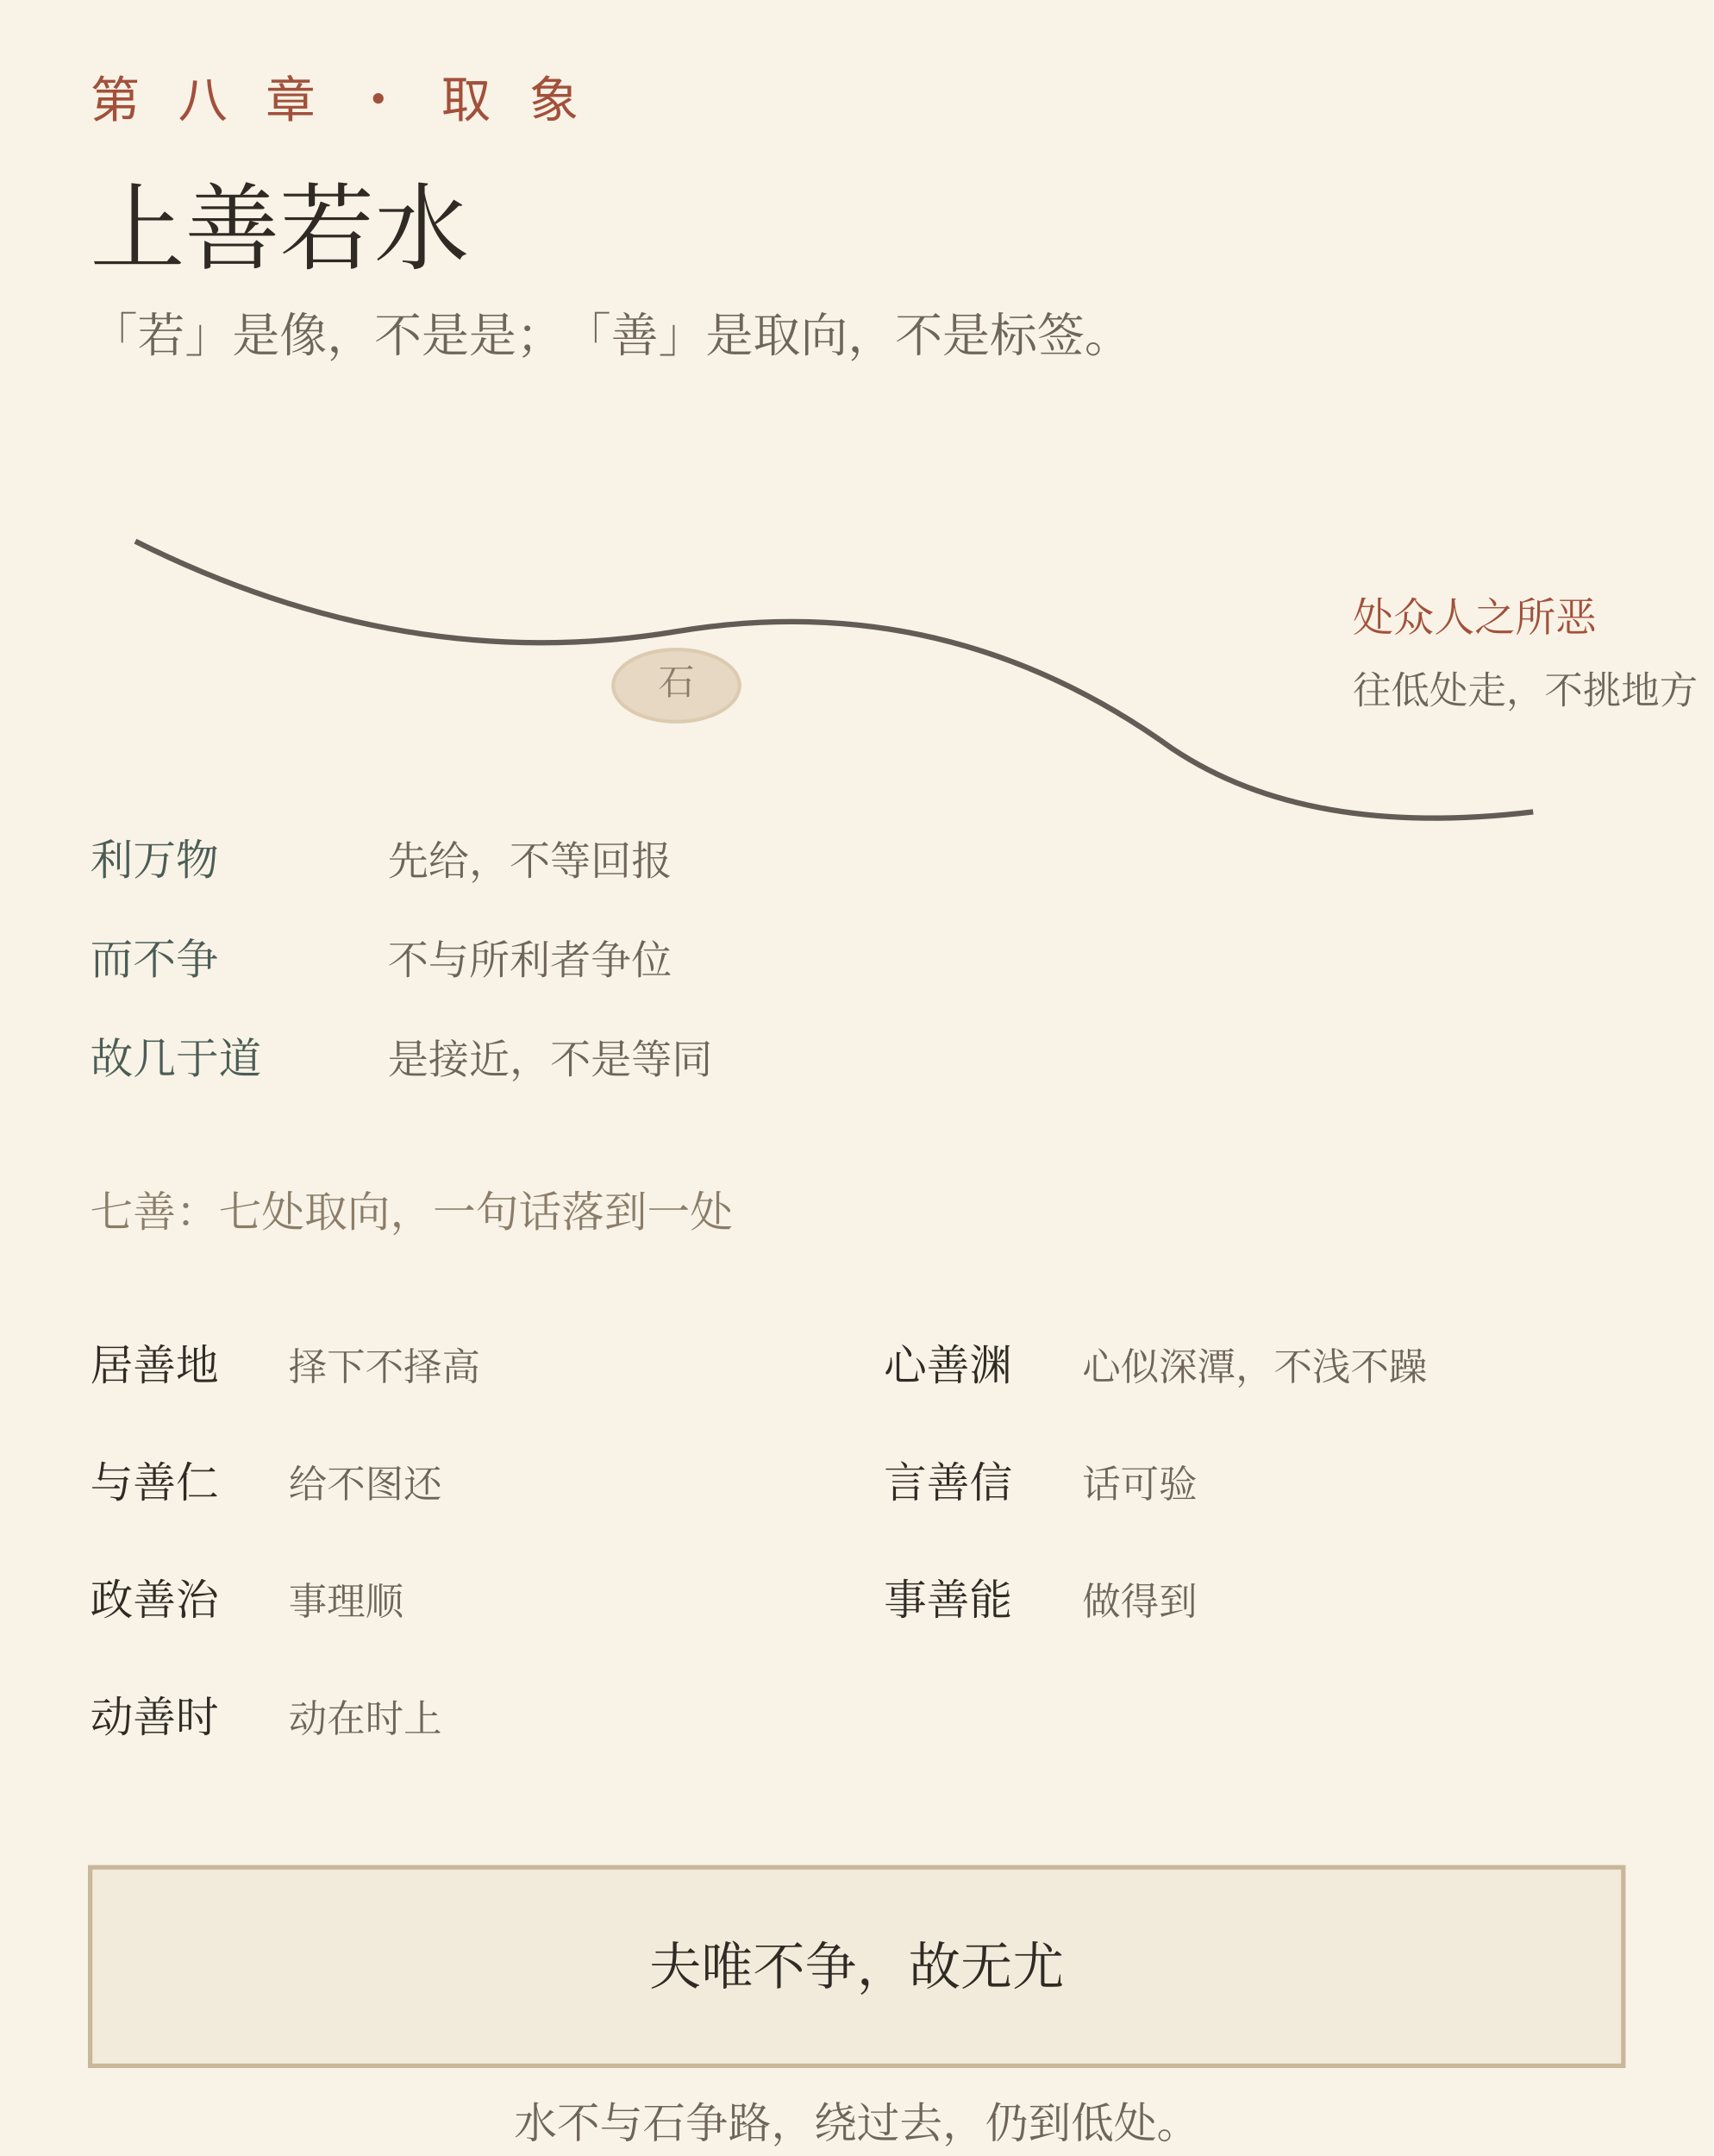
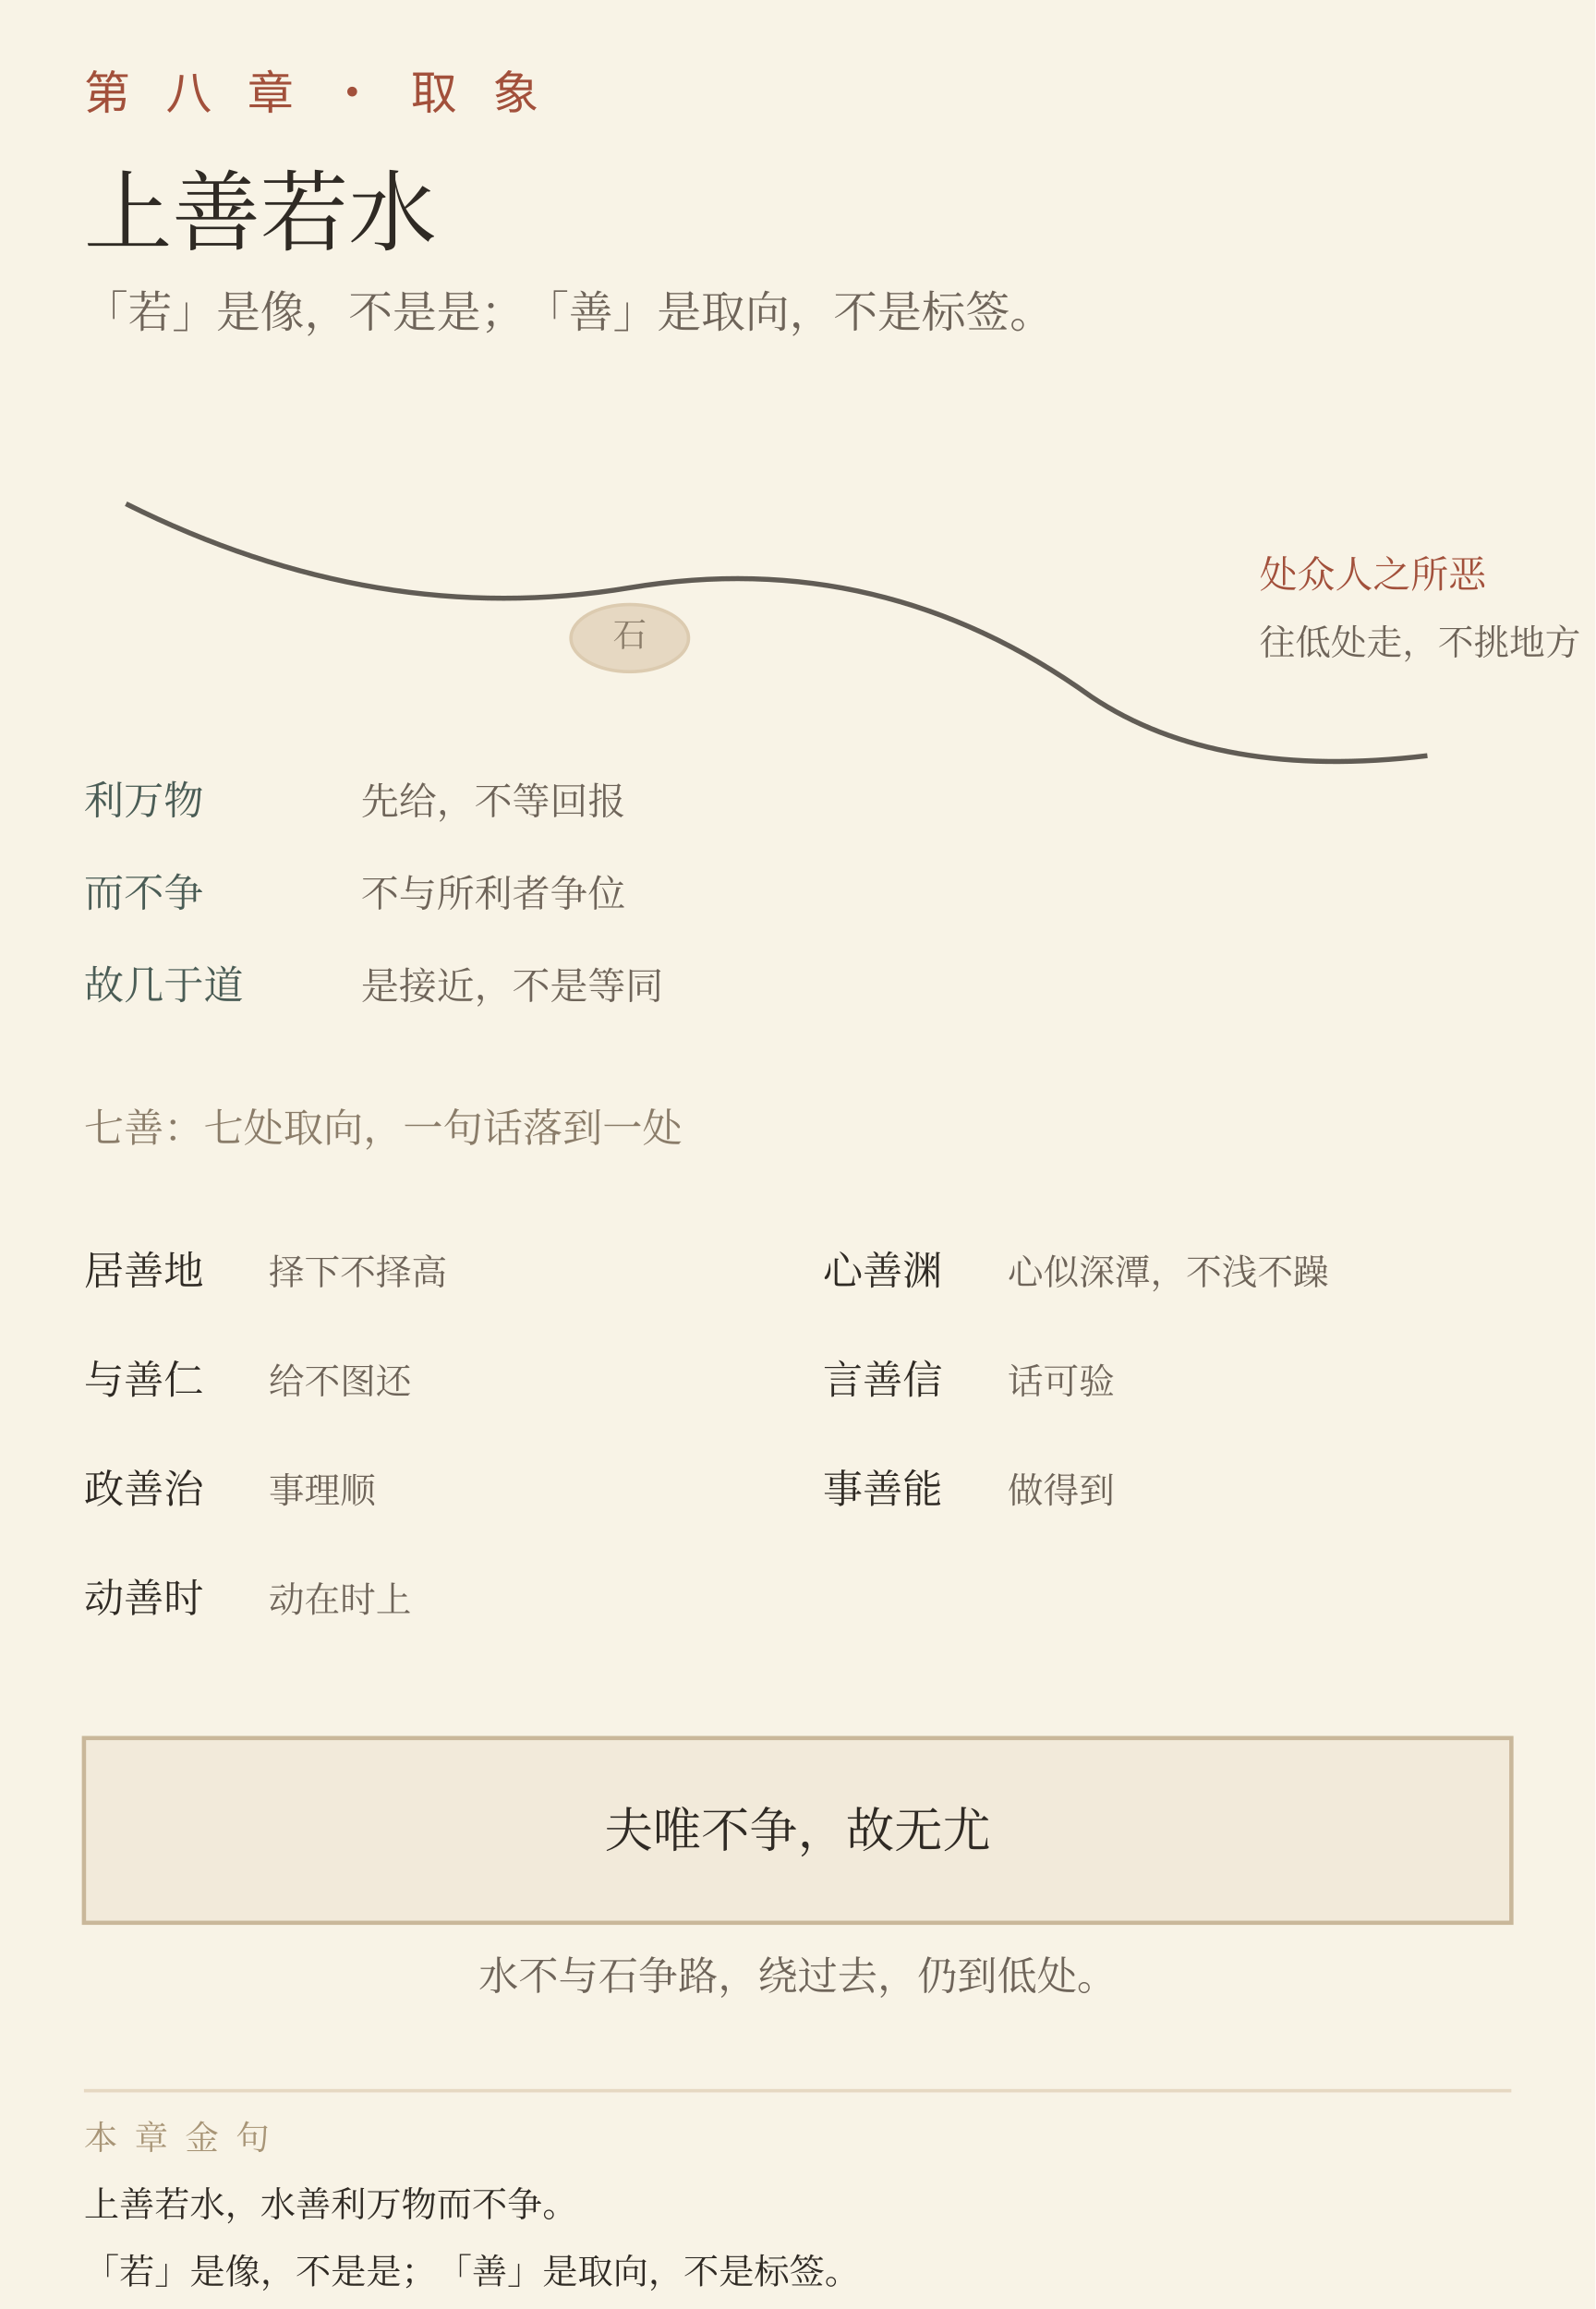
- <svg xmlns="http://www.w3.org/2000/svg" viewBox="0 0 380 478" role="img" aria-label="上善若水：几于道，不等于道" font-family="'Noto Serif CJK SC','Noto Serif SC','Songti SC',serif">
+ <svg xmlns="http://www.w3.org/2000/svg" viewBox="0 0 380 550" role="img" aria-label="上善若水：几于道，不等于道" font-family="'Noto Serif CJK SC','Noto Serif SC','Songti SC',serif">
  <defs>
    <marker id="arr" viewBox="0 0 10 10" refX="9" refY="5" markerWidth="6" markerHeight="6" orient="auto">
      <path d="M0 0 L10 5 L0 10 z" fill="#6E6459" />
    </marker>
    <marker id="arr2" viewBox="0 0 10 10" refX="9" refY="5" markerWidth="6" markerHeight="6" orient="auto">
      <path d="M0 0 L10 5 L0 10 z" fill="#4A5C55" />
    </marker>
    <marker id="arrL" viewBox="0 0 10 10" refX="1" refY="5" markerWidth="6" markerHeight="6" orient="auto">
      <path d="M10 0 L0 5 L10 10 z" fill="#4A5C55" />
    </marker>
    <marker id="arrS" viewBox="0 0 10 10" refX="9" refY="5" markerWidth="6" markerHeight="6" orient="auto">
      <path d="M0 0 L10 5 L0 10 z" fill="#A2503B" />
    </marker>
  </defs>
-   <rect x="0" y="0" width="380" height="478" fill="#F8F3E6" />
+   <rect x="0" y="0" width="380" height="550" fill="#F8F3E6" />
  <text x="20" y="26" font-size="11" fill="#A2503B" font-family="'Noto Sans CJK SC','Noto Sans SC',sans-serif" letter-spacing="3">第 八 章 · 取 象</text>
  <text x="20" y="58" font-size="21" fill="#2F2A24">上善若水</text>
  <text x="20" y="78" font-size="10.5" fill="#6E6459">「若」是像，不是是；「善」是取向，不是标签。</text>
  <path d="M 30 120 Q 90 150 150 140 Q 210 130 260 166 Q 290 186 340 180" fill="none" stroke="#2F2A24" stroke-width="1.2" opacity="0.75" />
  <ellipse cx="150" cy="152" rx="14" ry="8" fill="#E6D8C2" stroke="#DCCBB0" stroke-width="0.8" />
  <text x="150" y="154" font-size="8" fill="#8A7C69" text-anchor="middle">石</text>
  <text x="300" y="140" font-size="9" fill="#A2503B">处众人之所恶</text>
  <text x="300" y="156" font-size="8.5" fill="#6E6459">往低处走，不挑地方</text>
  <text x="20" y="194" font-size="9.5" fill="#4A5C55">利万物</text>
  <text x="86" y="194" font-size="9" fill="#6E6459">先给，不等回报</text>
  <text x="20" y="216" font-size="9.5" fill="#4A5C55">而不争</text>
  <text x="86" y="216" font-size="9" fill="#6E6459">不与所利者争位</text>
  <text x="20" y="238" font-size="9.5" fill="#4A5C55">故几于道</text>
  <text x="86" y="238" font-size="9" fill="#6E6459">是接近，不是等同</text>
  <text x="20" y="272" font-size="9.5" fill="#8A7C69">七善：七处取向，一句话落到一处</text>
  <text x="20" y="306" font-size="9.5" fill="#2F2A24">居善地</text>
  <text x="64" y="306" font-size="8.5" fill="#6E6459">择下不择高</text>
  <text x="196" y="306" font-size="9.5" fill="#2F2A24">心善渊</text>
  <text x="240" y="306" font-size="8.5" fill="#6E6459">心似深潭，不浅不躁</text>
  <text x="20" y="332" font-size="9.5" fill="#2F2A24">与善仁</text>
  <text x="64" y="332" font-size="8.5" fill="#6E6459">给不图还</text>
  <text x="196" y="332" font-size="9.5" fill="#2F2A24">言善信</text>
  <text x="240" y="332" font-size="8.5" fill="#6E6459">话可验</text>
  <text x="20" y="358" font-size="9.5" fill="#2F2A24">政善治</text>
  <text x="64" y="358" font-size="8.5" fill="#6E6459">事理顺</text>
  <text x="196" y="358" font-size="9.5" fill="#2F2A24">事善能</text>
  <text x="240" y="358" font-size="8.5" fill="#6E6459">做得到</text>
  <text x="20" y="384" font-size="9.5" fill="#2F2A24">动善时</text>
  <text x="64" y="384" font-size="8.5" fill="#6E6459">动在时上</text>
  <rect x="20" y="414" width="340" height="44" fill="#F2EADA" stroke="#C9B79A" stroke-width="1.0" />
  <text x="190" y="440" font-size="11.5" fill="#2F2A24" text-anchor="middle">夫唯不争，故无尤</text>
  <text x="190" y="474" font-size="9.5" fill="#6E6459" text-anchor="middle">水不与石争路，绕过去，仍到低处。</text>
+   <line x1="20" y1="498" x2="360" y2="498" stroke="#E6D8C2" stroke-width="0.8" />
+   <text x="20" y="512" font-size="8.0" fill="#A89577" letter-spacing="1">本 章 金 句</text>
+   <text x="20" y="528" font-size="8.4" fill="#2F2A24">上善若水，水善利万物而不争。</text>
+   <text x="20" y="544" font-size="8.4" fill="#2F2A24">「若」是像，不是是；「善」是取向，不是标签。</text>
</svg>
